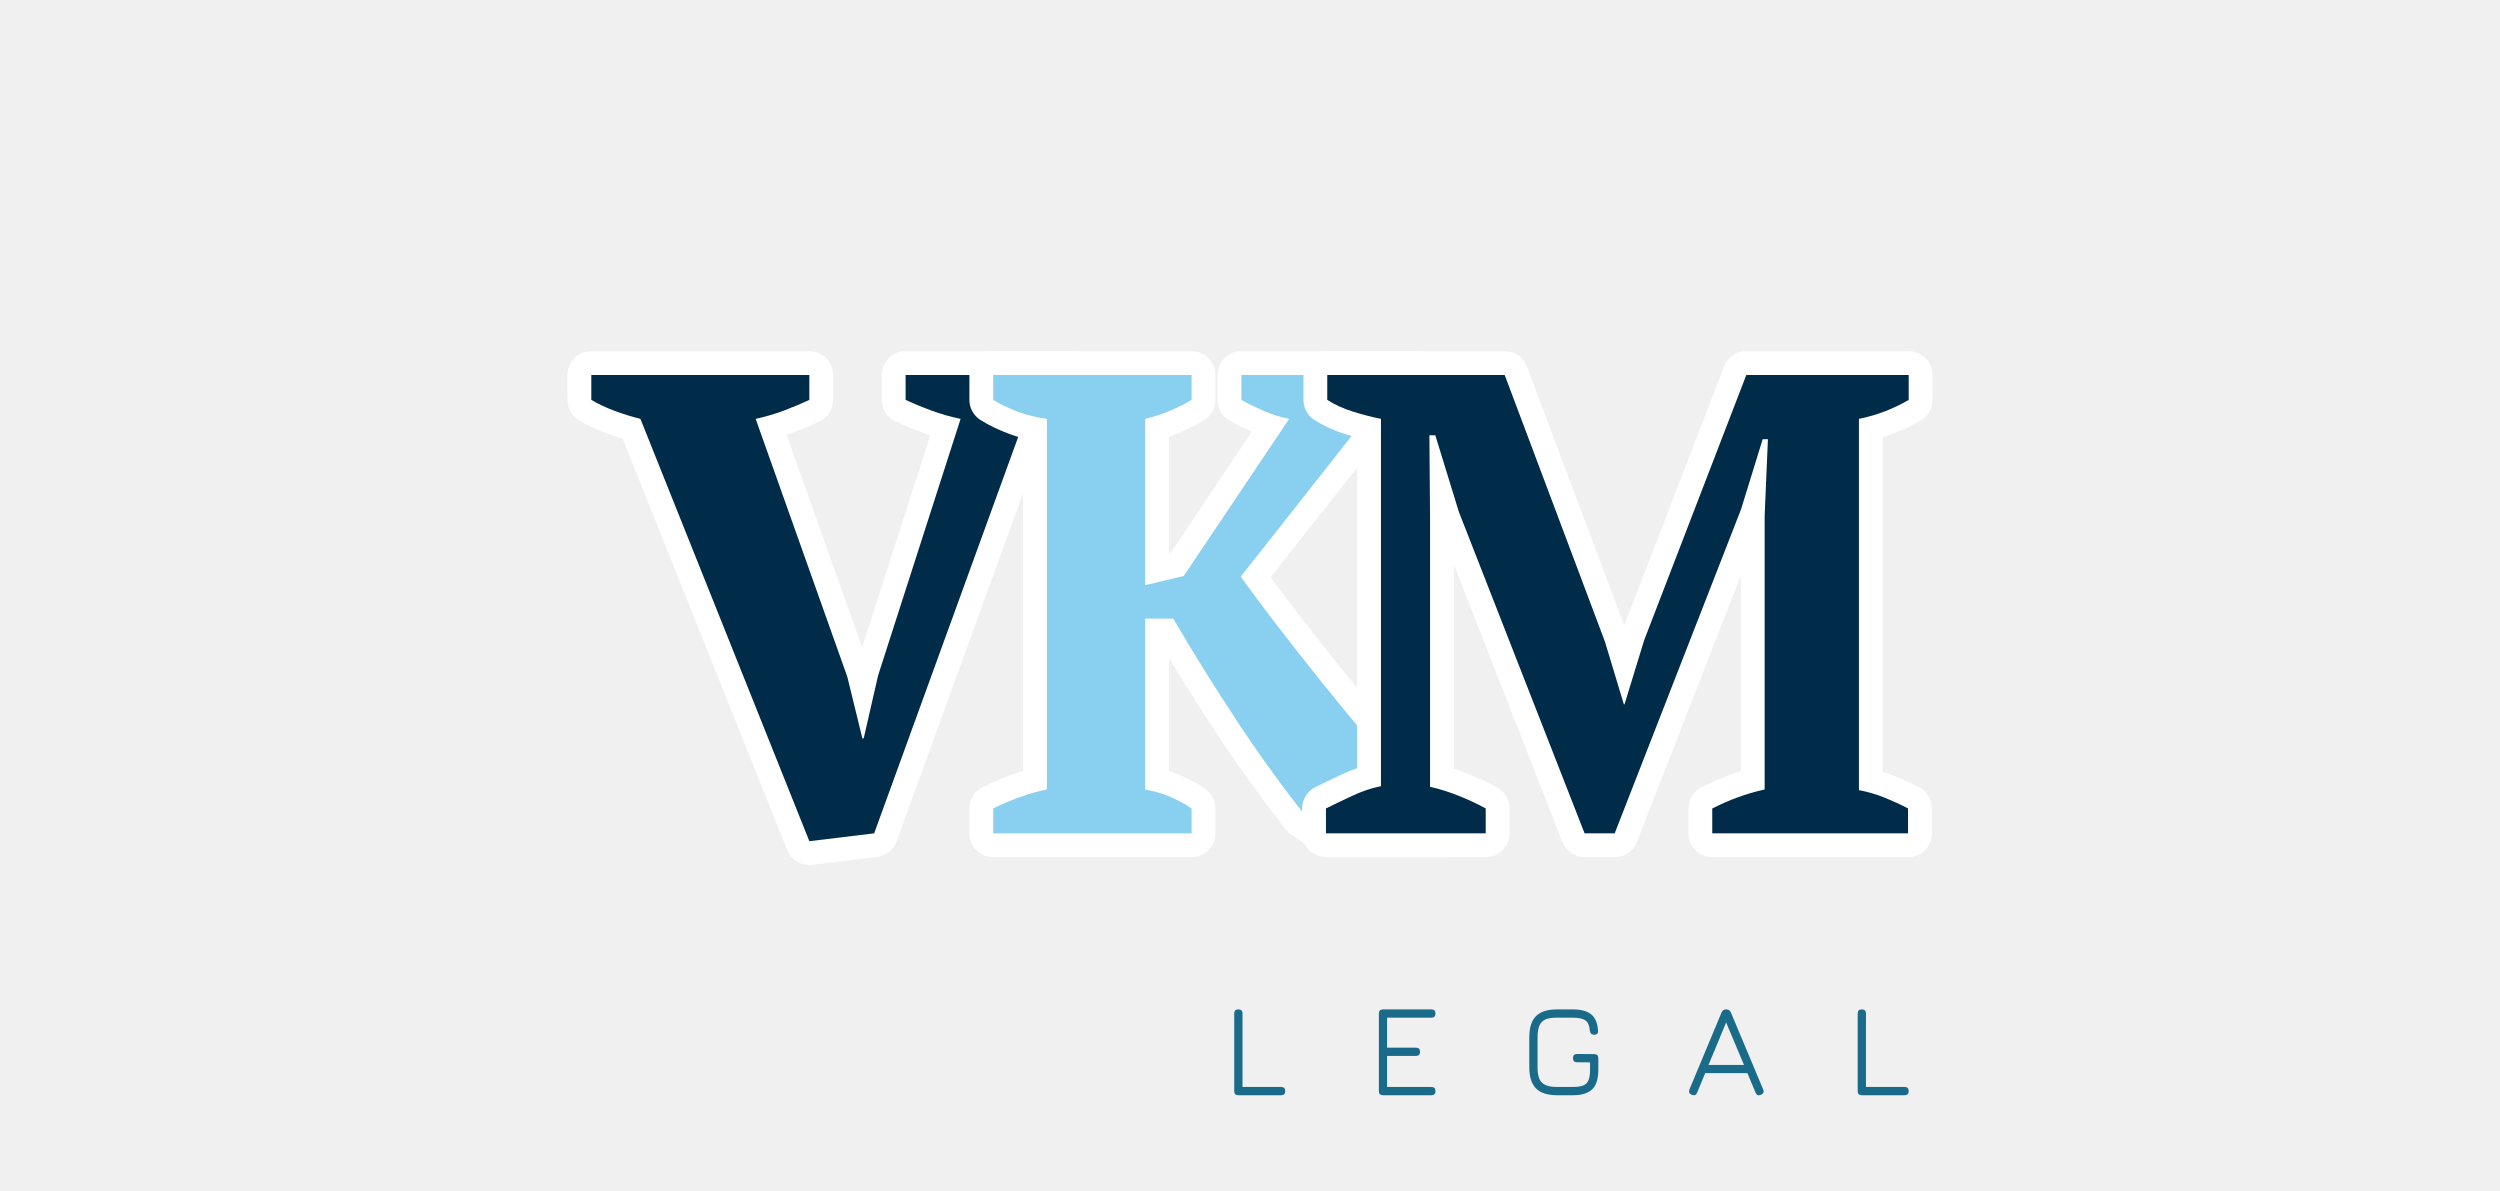
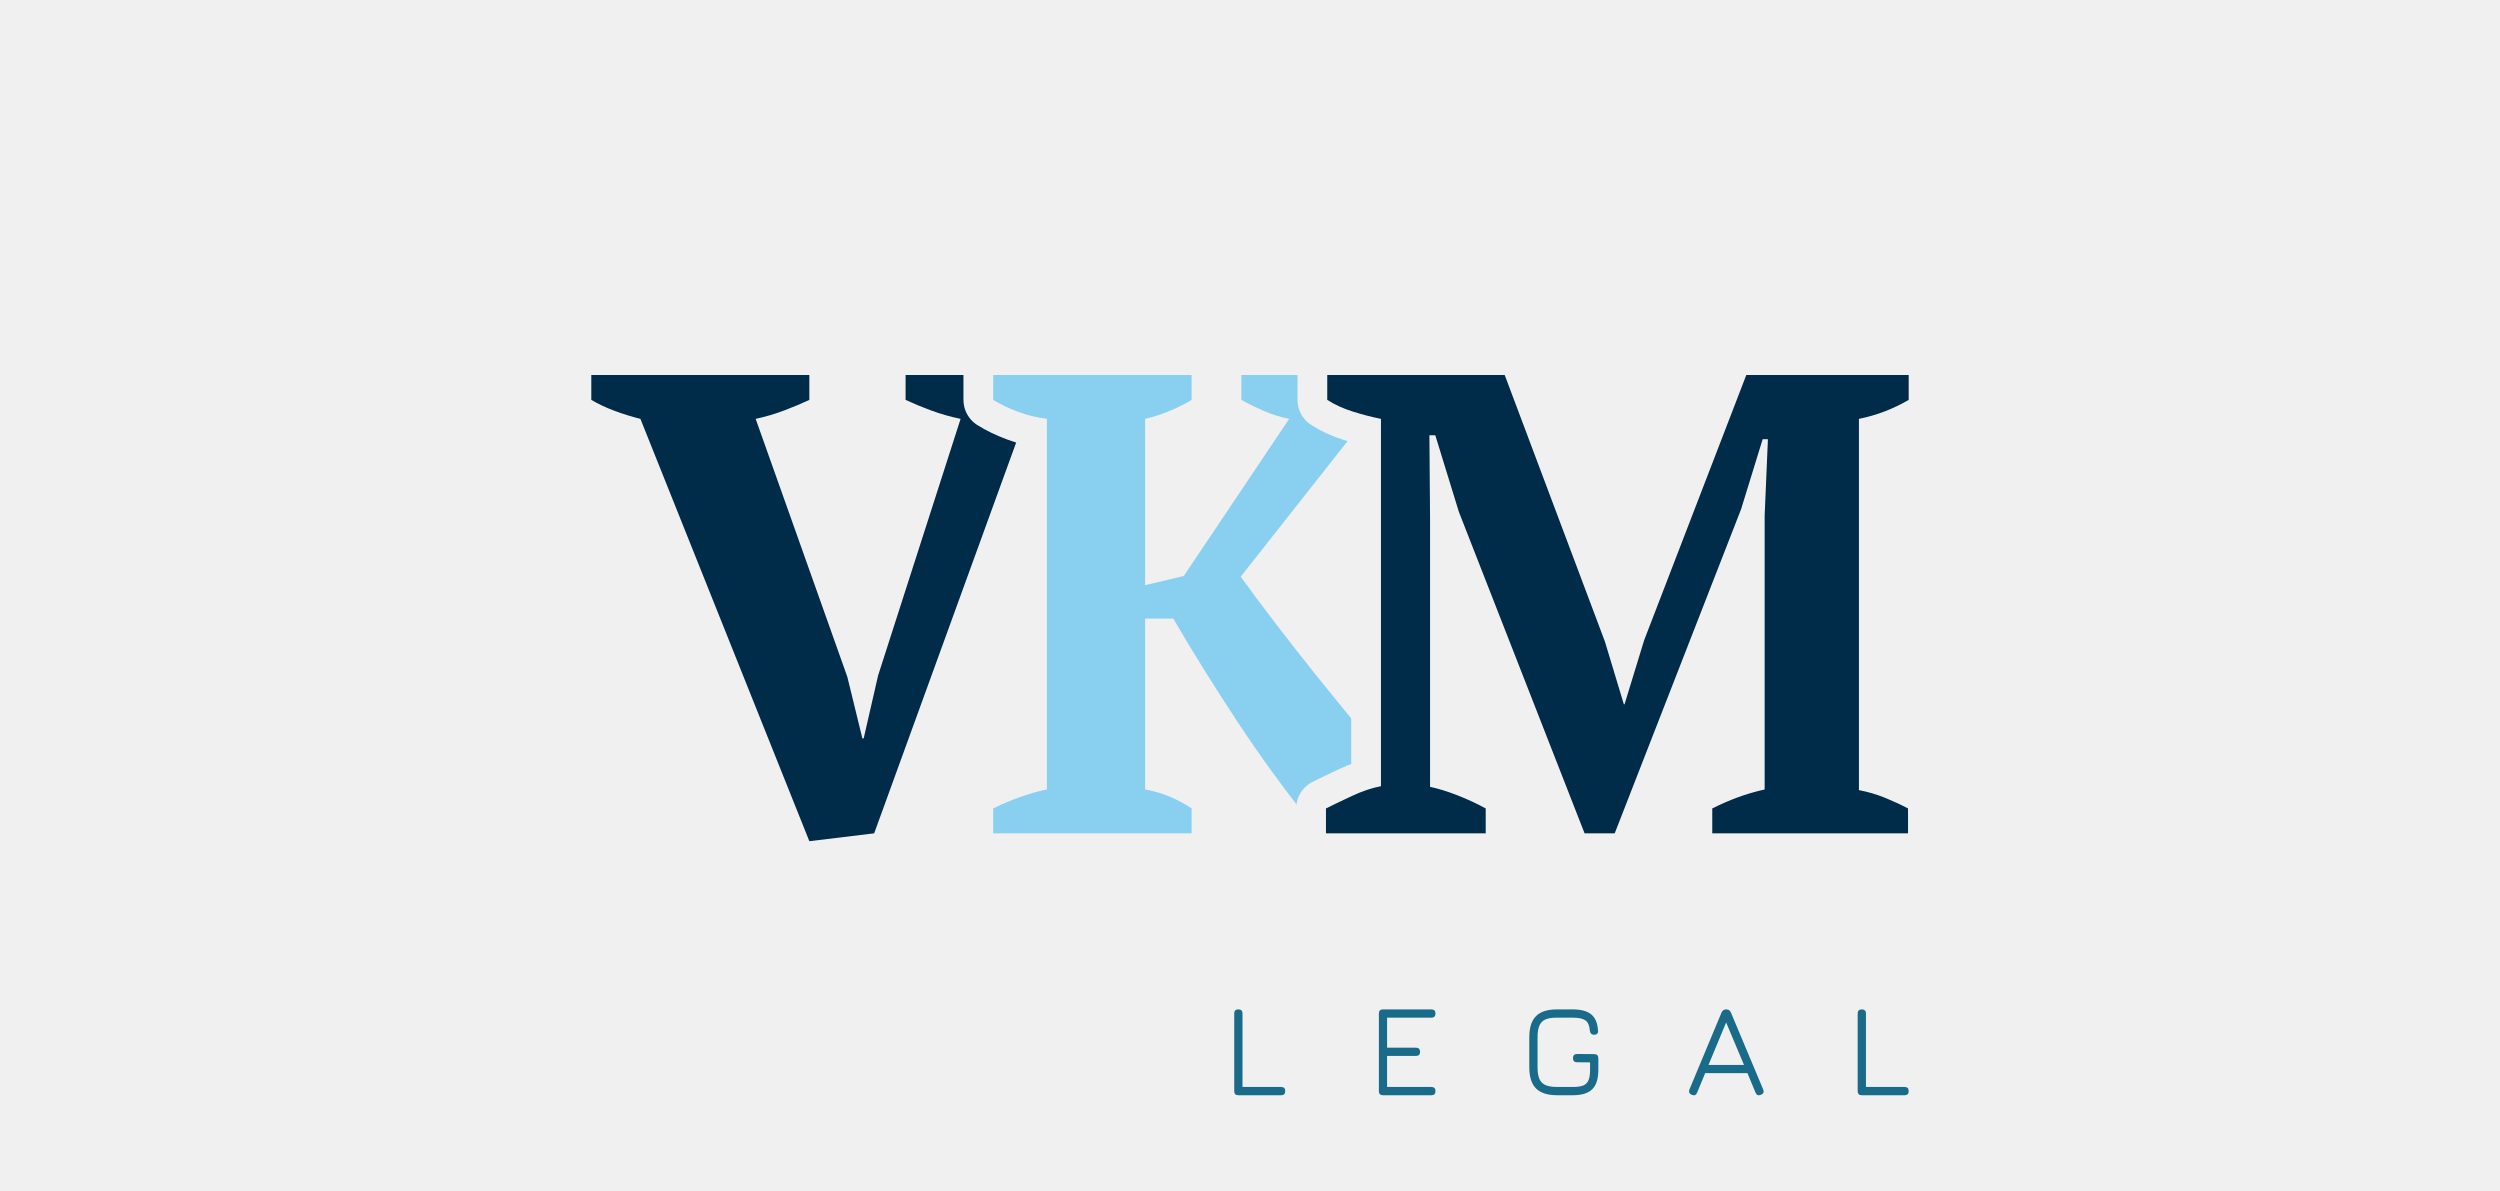
<svg xmlns="http://www.w3.org/2000/svg" viewBox="0 0 420 200" width="420" height="200">
+   <defs>
+     <mask id="cut-k-vkm-23-keyline-interlock" maskUnits="userSpaceOnUse" x="-120" y="-120" width="700" height="520">
+       <rect x="-120" y="-120" width="700" height="520" fill="#FFFFFF">
+ </rect>
+       <path d="M176.84 63L206.32 63L206.32 67.18Q204.45 68.39 202.03 69.22Q199.61 70.04 197.63 70.37L176.73 96.88Q179.26 100.4 182.67 104.85Q186.08 109.31 189.93 114.1Q193.78 118.88 197.85 123.78Q201.92 128.67 205.77 133.07L211.05 136.26L211.05 140L191.91 140L187.51 136.92Q184.87 133.62 181.96 129.6Q179.04 125.59 176.18 121.25Q173.32 116.9 170.57 112.5Q167.82 108.1 165.4 103.92L160.67 103.92L160.67 132.63Q163.09 133.07 165.07 133.95Q167.05 134.83 168.48 135.82L168.48 140L135.15 140L135.15 135.82Q137.35 134.72 139.66 133.9Q141.97 133.07 144.17 132.63L144.17 70.37Q141.64 70.04 139.27 69.16Q136.91 68.28 135.15 67.18L135.15 63L168.48 63L168.48 67.18Q167.05 68.06 165.02 68.94Q162.98 69.82 160.67 70.37L160.67 98.31L167.16 96.77L184.87 70.37Q182.67 69.93 180.52 69Q178.38 68.06 176.84 67.18Z" fill="#000000" stroke="#000000" stroke-width="10" stroke-linejoin="round">
+ </path>
+     </mask>
+     <mask id="cut-m-vkm-23-keyline-interlock" maskUnits="userSpaceOnUse" x="-120" y="-120" width="700" height="520">
+       <rect x="-120" y="-120" width="700" height="520" fill="#FFFFFF">
+ </rect>
+       <path d="M288.84 140L255.95 140L255.95 135.82Q258.15 134.72 260.24 133.95Q262.33 133.18 264.75 132.63L264.75 86.65L265.3 73.78L264.42 73.78L260.79 85.55L239.56 140L234.5 140L213.38 85.99L209.42 73.12L208.43 73.12L208.54 87.09L208.54 132.19Q210.63 132.63 213.16 133.62Q215.69 134.61 217.89 135.82L217.89 140L191.05 140L191.05 135.82Q192.81 134.94 195.4 133.73Q197.98 132.52 200.29 132.08L200.29 70.37Q198.09 69.93 195.61 69.16Q193.14 68.39 191.27 67.18L191.27 63L221.08 63L237.91 107.77L241.1 118.33L241.21 118.33L244.51 107.55L261.67 63L288.95 63L288.95 67.18Q287.08 68.28 284.94 69.11Q282.79 69.93 280.59 70.37L280.59 132.74Q282.9 133.18 285.05 134.06Q287.19 134.94 288.84 135.82Z" fill="#000000" stroke="#000000" stroke-width="10" stroke-linejoin="round">
+ </path>
+     </mask>
+   </defs>
  <g transform="translate(31.71 0)">
-     <path d="M129.67 70.37Q127.03 69.82 124.67 68.94Q122.3 68.06 120.43 67.18L120.43 63L148.37 63L148.37 67.18Q147.05 68.06 144.91 68.94Q142.76 69.82 140.45 70.37L115.15 140L104.26 141.32L75.88 70.37Q73.68 69.82 71.48 69Q69.28 68.17 67.63 67.18L67.63 63L104.26 63L104.26 67.18Q102.39 68.06 100.08 68.94Q97.77 69.82 95.24 70.37L110.64 113.71L113.17 124.05L113.39 124.05L115.81 113.49Z" fill="#002B49" stroke="#FFFFFF" stroke-width="8" stroke-linejoin="round" paint-order="stroke">
+     <path mask="url(#cut-k-vkm-23-keyline-interlock)" d="M129.67 70.37Q127.03 69.82 124.67 68.94Q122.3 68.06 120.43 67.18L120.43 63L148.37 63L148.37 67.18Q147.05 68.06 144.91 68.94Q142.76 69.82 140.45 70.37L115.15 140L104.26 141.32L75.88 70.37Q73.68 69.82 71.48 69Q69.28 68.17 67.63 67.18L67.63 63L104.26 63L104.26 67.18Q102.39 68.06 100.08 68.94Q97.77 69.82 95.24 70.37L110.64 113.71L113.17 124.05L113.39 124.05L115.81 113.49Z" fill="#002B49">
</path>
-     <path d="M176.84 63L206.32 63L206.32 67.18Q204.45 68.39 202.03 69.22Q199.61 70.04 197.63 70.37L176.73 96.88Q179.26 100.4 182.67 104.85Q186.08 109.31 189.93 114.1Q193.78 118.88 197.85 123.78Q201.92 128.67 205.77 133.07L211.05 136.26L211.05 140L191.91 140L187.51 136.92Q184.87 133.62 181.96 129.6Q179.04 125.59 176.18 121.25Q173.32 116.9 170.57 112.5Q167.82 108.1 165.4 103.92L160.67 103.92L160.67 132.63Q163.09 133.07 165.07 133.95Q167.05 134.83 168.48 135.82L168.48 140L135.15 140L135.15 135.82Q137.35 134.72 139.66 133.9Q141.97 133.07 144.17 132.63L144.17 70.37Q141.64 70.04 139.27 69.16Q136.91 68.28 135.15 67.18L135.15 63L168.48 63L168.48 67.18Q167.05 68.06 165.02 68.94Q162.98 69.82 160.67 70.37L160.67 98.31L167.16 96.77L184.87 70.37Q182.67 69.93 180.52 69Q178.38 68.06 176.84 67.18Z" fill="#89CFF0" stroke="#FFFFFF" stroke-width="8" stroke-linejoin="round" paint-order="stroke">
+     <path mask="url(#cut-m-vkm-23-keyline-interlock)" d="M176.84 63L206.32 63L206.32 67.18Q204.45 68.39 202.03 69.22Q199.61 70.04 197.63 70.37L176.73 96.88Q179.26 100.4 182.67 104.85Q186.08 109.31 189.93 114.1Q193.78 118.88 197.85 123.78Q201.92 128.67 205.77 133.07L211.05 136.26L211.05 140L191.91 140L187.51 136.92Q184.87 133.62 181.96 129.6Q179.04 125.59 176.18 121.25Q173.32 116.9 170.57 112.5Q167.82 108.1 165.4 103.92L160.67 103.92L160.67 132.63Q163.09 133.07 165.07 133.95Q167.05 134.83 168.48 135.82L168.48 140L135.15 140L135.15 135.82Q137.35 134.72 139.66 133.9Q141.97 133.07 144.17 132.63L144.17 70.37Q141.64 70.04 139.27 69.16Q136.91 68.28 135.15 67.18L135.15 63L168.48 63L168.48 67.18Q167.05 68.06 165.02 68.94Q162.98 69.82 160.67 70.37L160.67 98.31L167.16 96.77L184.87 70.37Q182.67 69.93 180.52 69Q178.38 68.06 176.84 67.18Z" fill="#89CFF0">
</path>
-     <path d="M288.84 140L255.95 140L255.95 135.82Q258.15 134.72 260.24 133.95Q262.33 133.18 264.75 132.63L264.75 86.65L265.3 73.78L264.42 73.78L260.79 85.55L239.56 140L234.5 140L213.38 85.99L209.42 73.12L208.43 73.12L208.54 87.09L208.54 132.19Q210.63 132.63 213.16 133.62Q215.69 134.61 217.89 135.82L217.89 140L191.05 140L191.05 135.82Q192.81 134.94 195.4 133.73Q197.98 132.52 200.29 132.08L200.29 70.37Q198.09 69.93 195.61 69.16Q193.14 68.39 191.27 67.18L191.27 63L221.08 63L237.91 107.77L241.1 118.33L241.21 118.33L244.51 107.55L261.67 63L288.95 63L288.95 67.18Q287.08 68.28 284.94 69.11Q282.79 69.93 280.59 70.37L280.59 132.74Q282.9 133.18 285.05 134.06Q287.19 134.94 288.84 135.82Z" fill="#002B49" stroke="#FFFFFF" stroke-width="8" stroke-linejoin="round" paint-order="stroke">
+     <path d="M288.84 140L255.95 140L255.95 135.82Q258.15 134.72 260.24 133.95Q262.33 133.18 264.75 132.63L264.75 86.65L265.3 73.78L264.42 73.78L260.79 85.55L239.56 140L234.5 140L213.38 85.99L209.42 73.12L208.43 73.12L208.54 87.09L208.54 132.19Q210.63 132.63 213.16 133.62Q215.69 134.61 217.89 135.82L217.89 140L191.05 140L191.05 135.82Q192.81 134.94 195.4 133.73Q197.98 132.52 200.29 132.08L200.29 70.37Q198.09 69.93 195.61 69.16Q193.14 68.39 191.27 67.18L191.27 63L221.08 63L237.91 107.77L241.1 118.33L241.21 118.33L244.51 107.55L261.67 63L288.95 63L288.95 67.18Q287.08 68.28 284.94 69.11Q282.79 69.93 280.59 70.37L280.59 132.74Q282.9 133.18 285.05 134.06Q287.19 134.94 288.84 135.82Z" fill="#002B49">
</path>
  </g>
  <g transform="translate(89.24 0)">
    <path d="M118.8 184Q118.11 184 118.11 183.31L118.11 170.27Q118.11 169.58 118.8 169.58Q119.5 169.58 119.5 170.27L119.5 182.61L125.99 182.61Q126.68 182.61 126.68 183.31Q126.68 184 125.99 184Z" fill="#1A6B8A">
</path>
    <path d="M143.1 184Q142.41 184 142.41 183.31L142.41 170.27Q142.41 169.58 143.1 169.58L151.23 169.58Q151.92 169.58 151.92 170.27Q151.92 170.97 151.23 170.97L143.79 170.97L143.79 176.01L148.63 176.01Q149.33 176.01 149.33 176.71Q149.33 177.4 148.63 177.4L143.79 177.4L143.79 182.61L151.23 182.61Q151.92 182.61 151.92 183.31Q151.92 184 151.23 184Z" fill="#1A6B8A">
</path>
    <path d="M172.38 184Q169.95 184 168.82 182.87Q167.68 181.73 167.68 179.3L167.68 174.28Q167.68 171.82 168.82 170.7Q169.95 169.57 172.36 169.58L175.02 169.58Q177.07 169.58 178.09 170.42Q179.11 171.26 179.23 173.12Q179.28 173.46 179.1 173.65Q178.93 173.84 178.57 173.84Q177.94 173.84 177.85 173.14Q177.76 171.89 177.12 171.43Q176.47 170.97 175.02 170.97L172.36 170.97Q171.13 170.95 170.41 171.26Q169.7 171.57 169.38 172.3Q169.07 173.02 169.07 174.28L169.07 179.3Q169.07 180.54 169.38 181.26Q169.7 181.99 170.42 182.3Q171.15 182.61 172.38 182.61L175.02 182.61Q176.12 182.61 176.75 182.36Q177.37 182.1 177.63 181.47Q177.89 180.84 177.89 179.74L177.89 178.48L175.71 178.46Q175.02 178.46 175.02 177.76Q175.02 177.07 175.71 177.07L178.58 177.09Q179.28 177.09 179.28 177.79L179.28 179.74Q179.28 181.98 178.26 182.99Q177.24 184 175.02 184Z" fill="#1A6B8A">
</path>
    <path d="M194.98 183.93Q194.34 183.66 194.59 183.02L199.97 170.12Q200.2 169.58 200.75 169.58L200.81 169.58Q201.35 169.59 201.56 170.12L206.97 183.02Q207.24 183.66 206.59 183.93Q205.96 184.2 205.69 183.56L204.33 180.29L197.23 180.29L195.88 183.56Q195.63 184.2 194.98 183.93ZM197.79 178.91L203.75 178.91L200.75 171.77Z" fill="#1A6B8A">
</path>
    <path d="M223.54 184Q222.85 184 222.85 183.31L222.85 170.27Q222.85 169.58 223.54 169.58Q224.24 169.58 224.24 170.27L224.24 182.61L230.73 182.61Q231.42 182.61 231.42 183.31Q231.42 184 230.73 184Z" fill="#1A6B8A">
</path>
  </g>
</svg>
